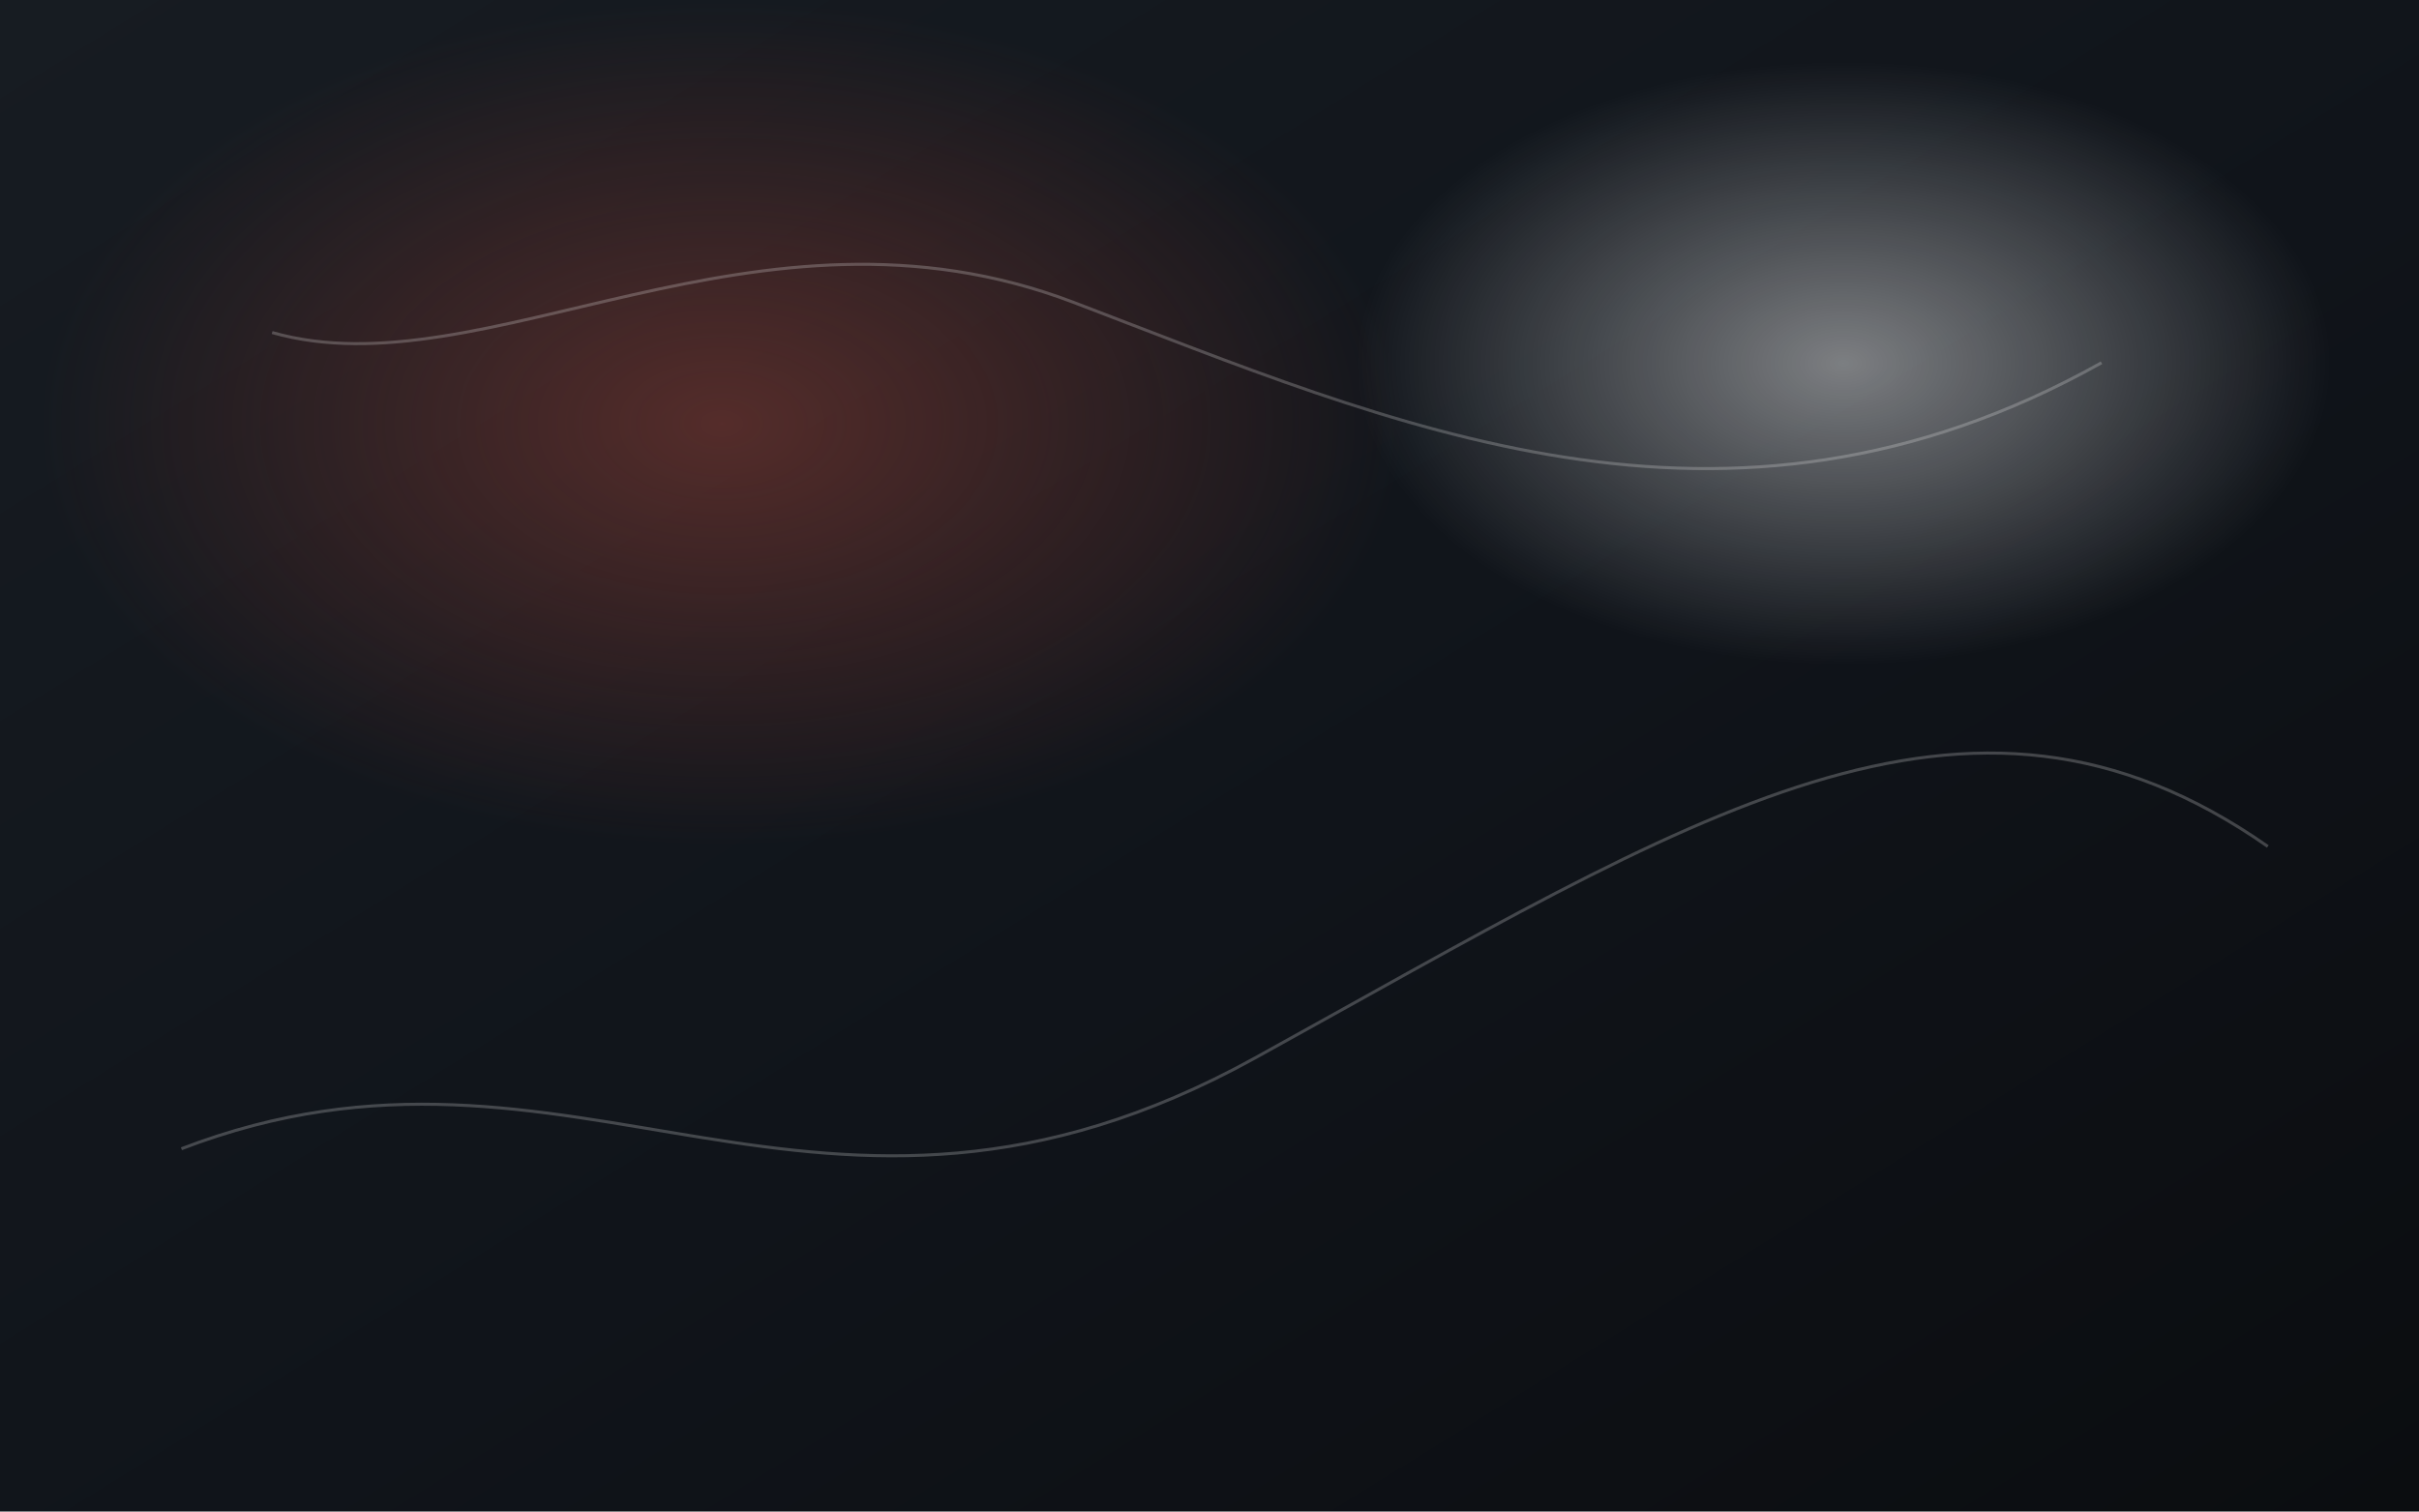
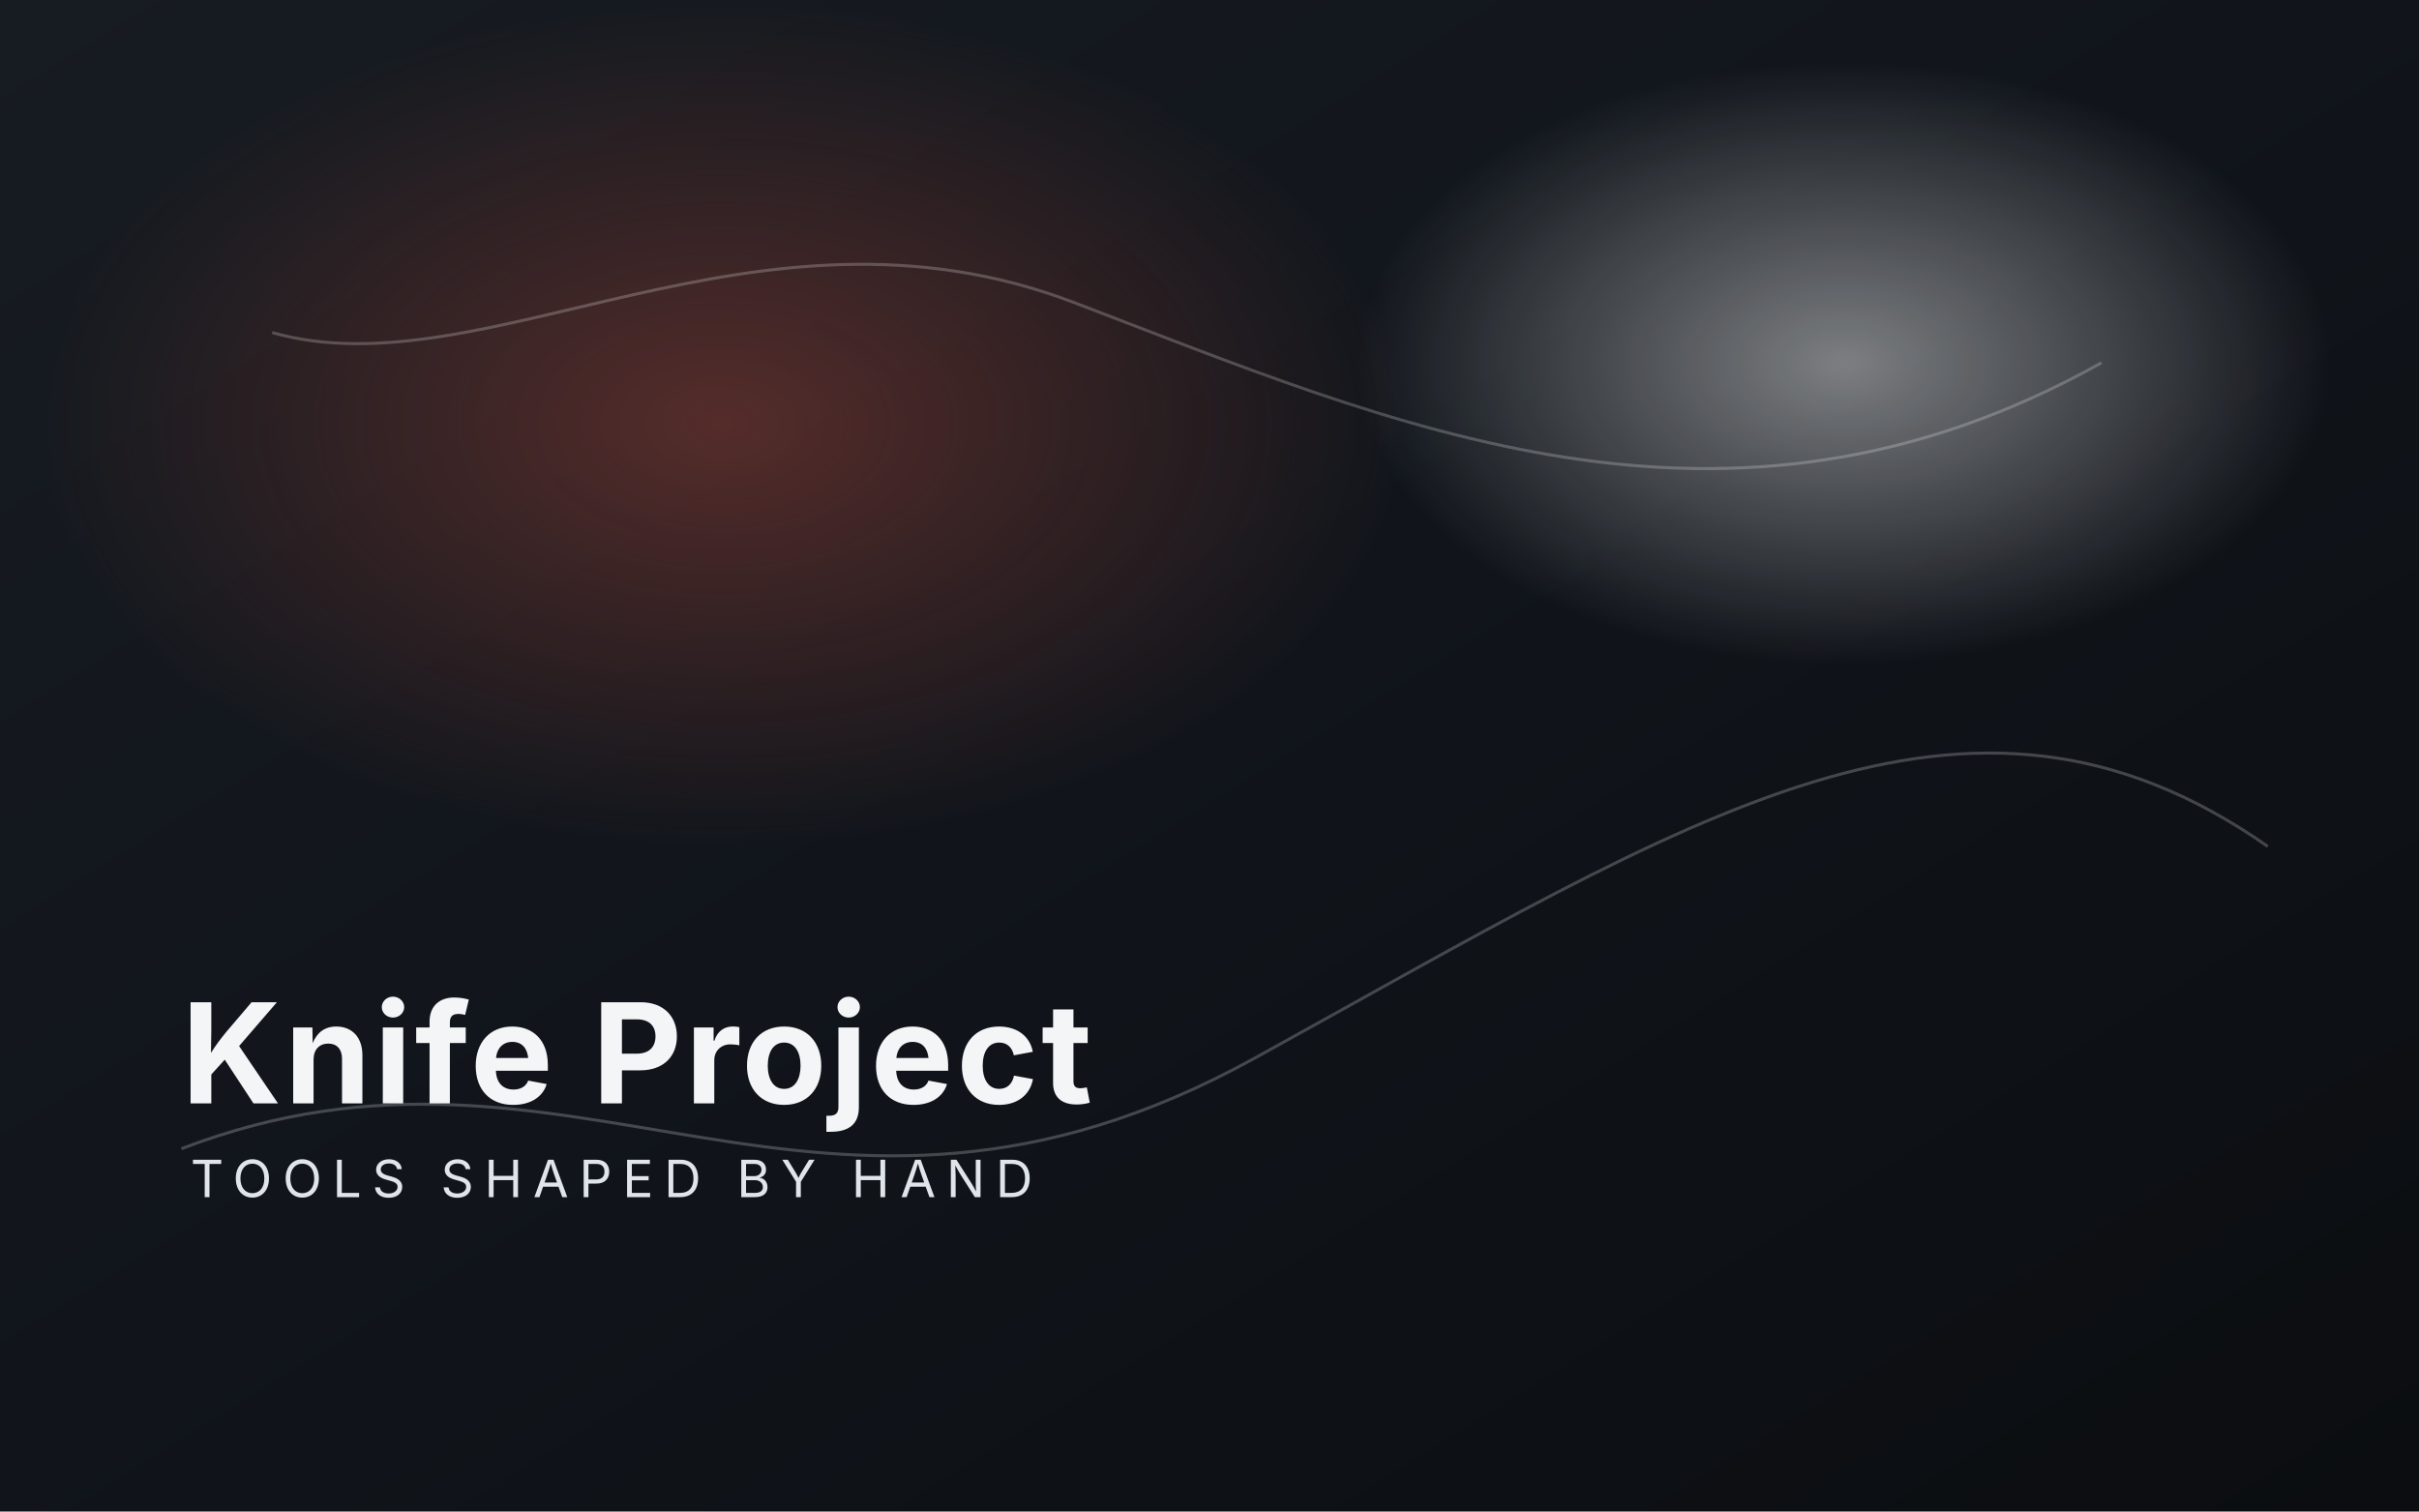
<svg xmlns="http://www.w3.org/2000/svg" width="1600" height="1000" viewBox="0 0 1600 1000" role="img" aria-label="Knife Project" version="1.1" id="svg11">
  <defs id="defs7">
    <linearGradient id="bg" x1="0" y1="0" x2="1" y2="1">
      <stop offset="0%" stop-color="#171c22" id="stop1" />
      <stop offset="55%" stop-color="#10141a" id="stop2" />
      <stop offset="100%" stop-color="#0b0d10" id="stop3" />
    </linearGradient>
    <radialGradient id="glow1" cx="30%" cy="28%" r="28%">
      <stop offset="0" stop-color="#8a3d34" stop-opacity="0.45" id="stop4" style="stop-color:#8a3d34;stop-opacity:0.55;" />
      <stop offset="100%" stop-color="#8a3d34" stop-opacity="0" id="stop5" />
    </radialGradient>
    <radialGradient id="glow2" cx="76%" cy="24%" r="20%">
      <stop offset="0" stop-color="#ffffff" stop-opacity="0.14" id="stop6" style="stop-color:#ffffff;stop-opacity:0.45;" />
      <stop offset="100%" stop-color="#ffffff" stop-opacity="0" id="stop7" />
    </radialGradient>
  </defs>
  <rect width="1600" height="1000" fill="url(#bg)" id="rect7" />
  <rect width="1600" height="1000" fill="url(#glow1)" id="rect8" x="0" y="0" style="display:inline" />
  <rect width="1600" height="1000" fill="url(#glow2)" id="rect9" x="0" y="0" style="display:inline" />
  <g opacity="0.22" stroke="#ffffff" stroke-width="2" fill="none" id="g10">
    <path d="M120 760 C380 660, 540 860, 830 700 S1300 420, 1500 560" id="path9" />
    <path d="M180 220 C320 260, 500 120, 710 200 S1140 380, 1390 240" id="path10" />
  </g>
+   <g id="g11">
+     <text x="120" y="730" fill="#f3f5f7" font-family="Inter, Arial, sans-serif" font-size="92" font-weight="700" letter-spacing="2" id="text10">Knife Project</text>
+     <text x="126" y="792" fill="#dfe5ea" font-family="Inter, Arial, sans-serif" font-size="34" letter-spacing="7" id="text11">TOOLS SHAPED BY HAND</text>
+   </g>
</svg>
